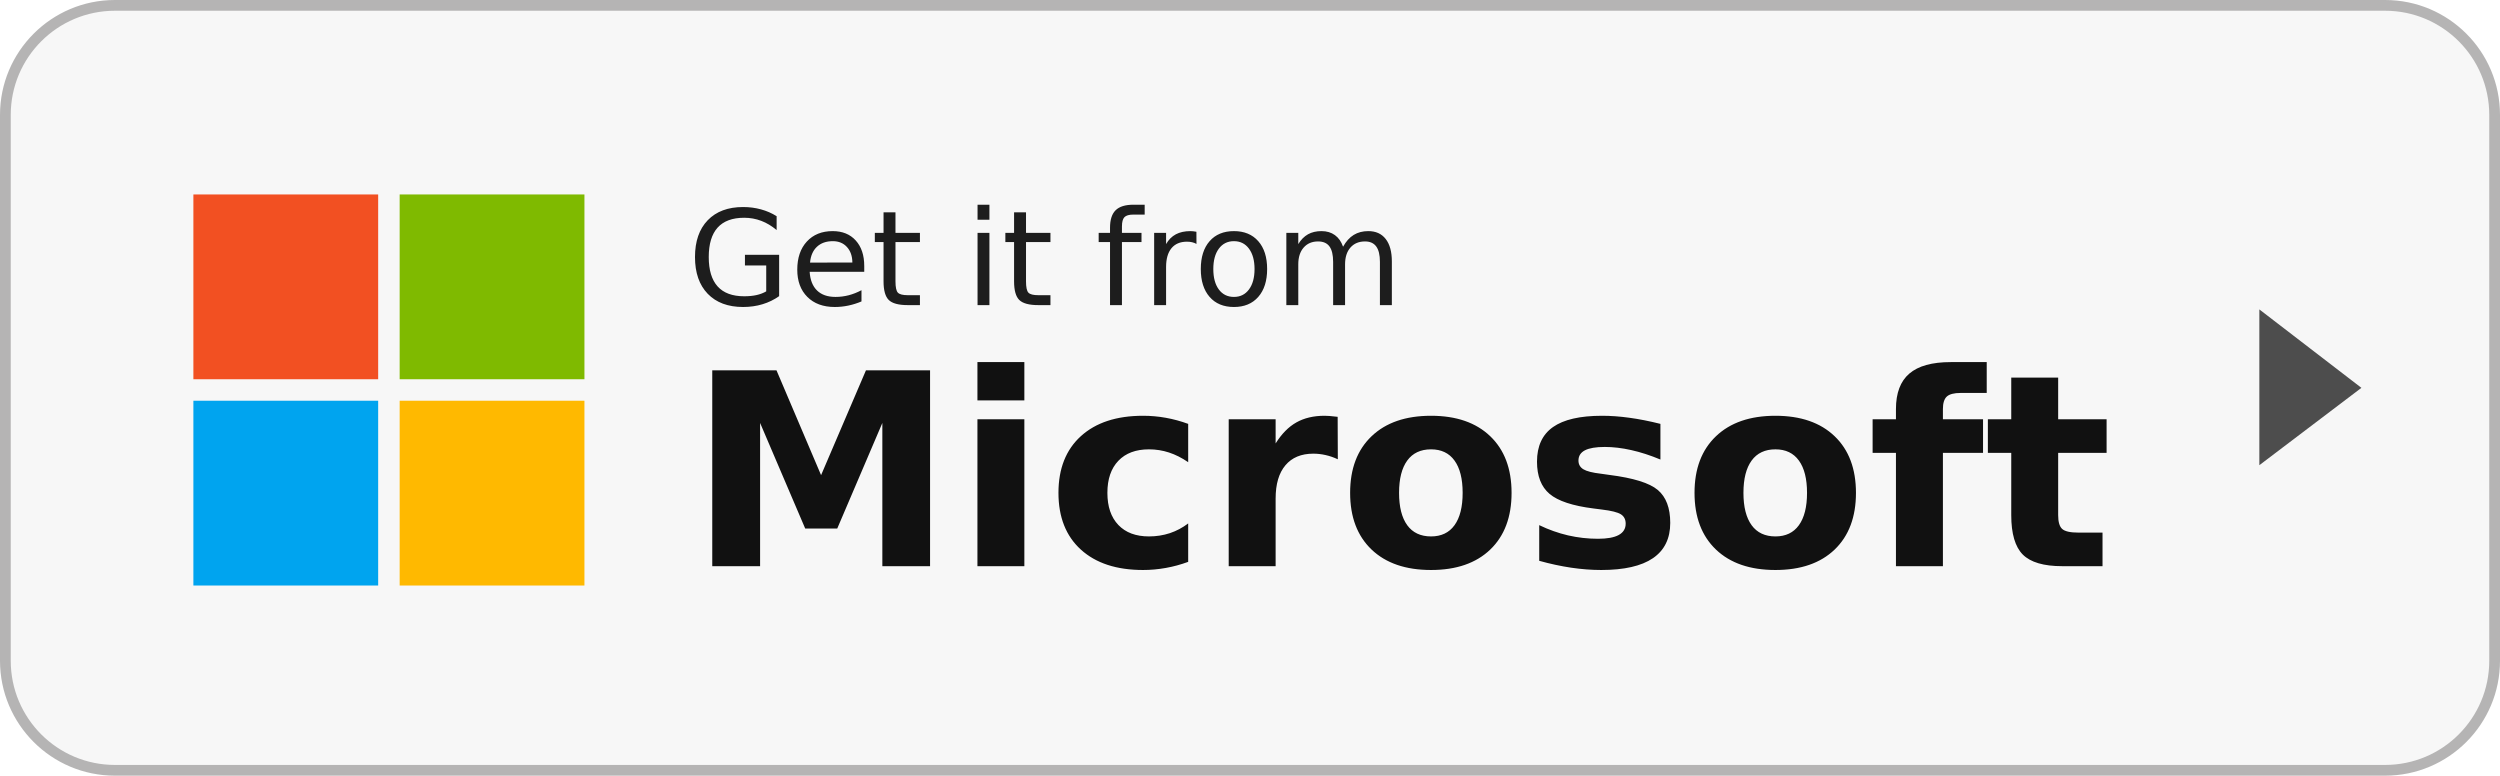
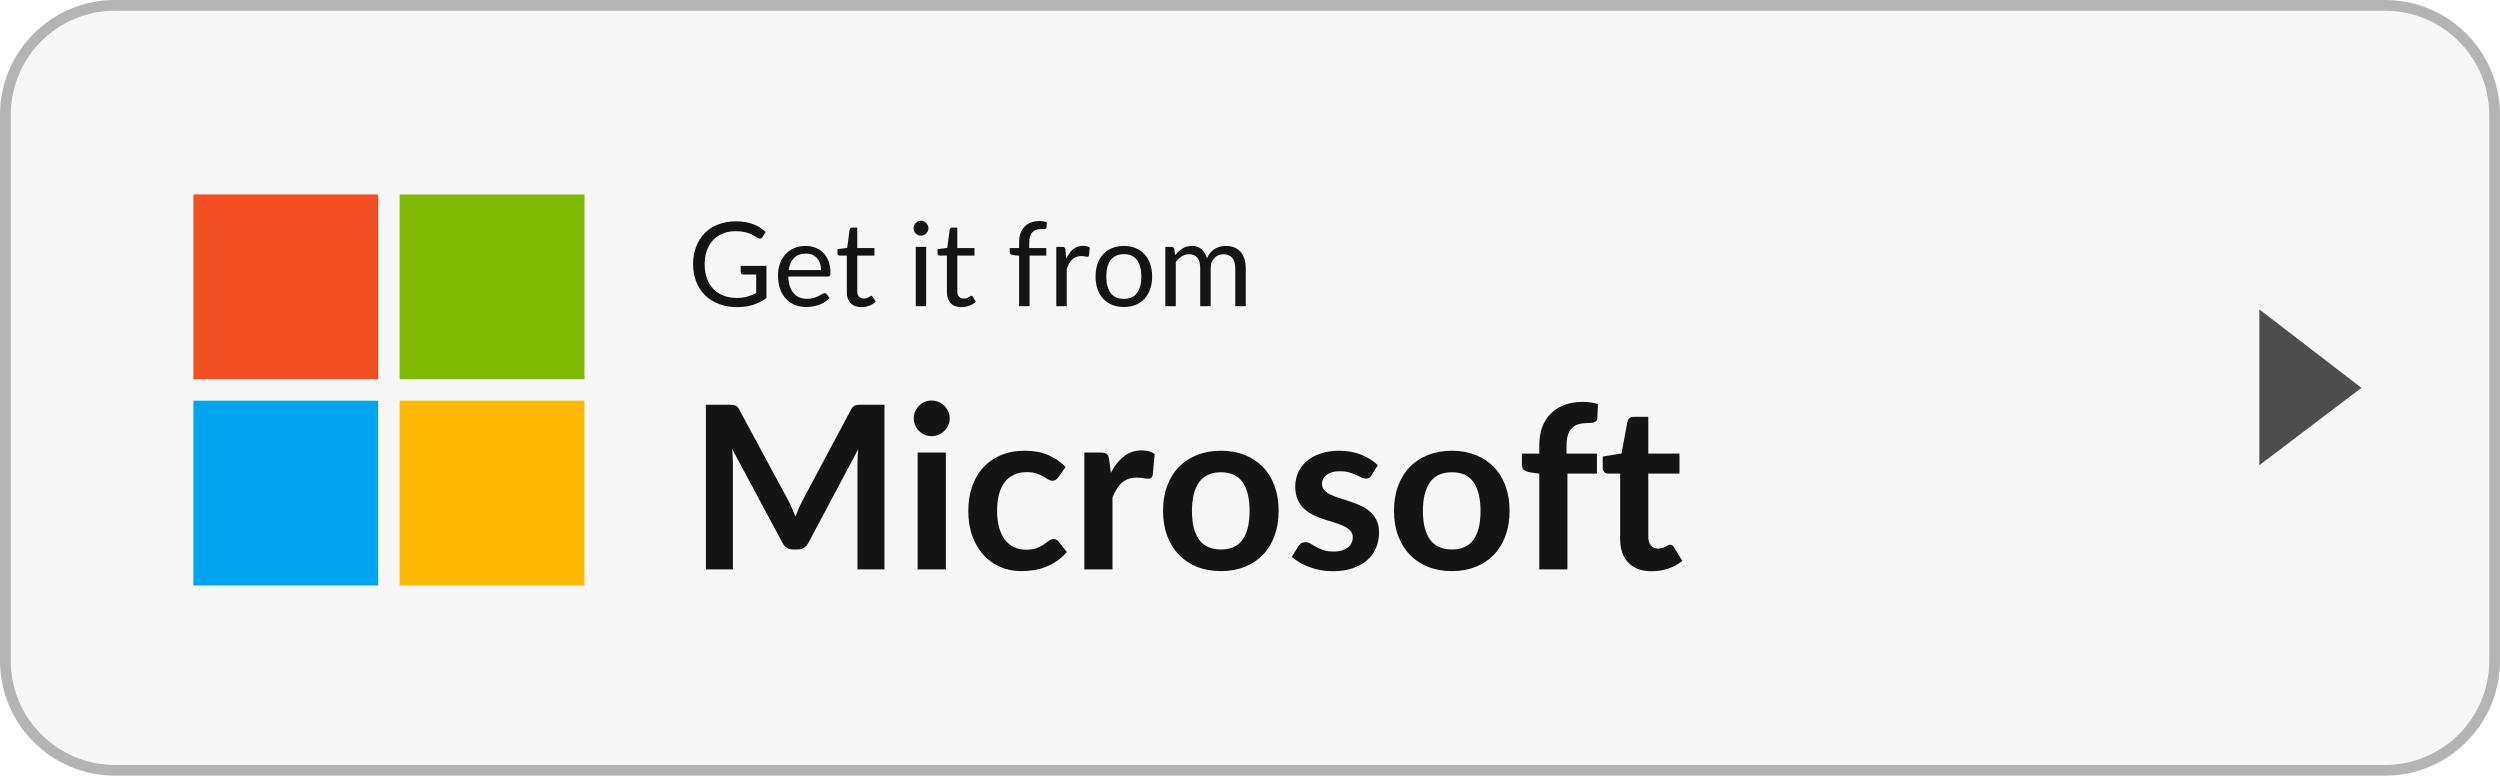
- <svg xmlns="http://www.w3.org/2000/svg" width="232.7" height="72.2" viewBox="0 0 232.7 72.2" role="img" aria-label="Get it from Microsoft" preserveAspectRatio="xMidYMid meet">
-   <defs>
-     <linearGradient id="gxy" x1="0" y1="0" x2="1" y2="1">
-       <stop stop-color="#ee00d3" />
-       <stop offset=".54" stop-color="#ff1370" />
-       <stop offset="1" stop-color="#ff7046" />
-     </linearGradient>
-   </defs>
-   <rect x="0.5" y="0.5" width="231.7" height="71.2" rx="10.2" fill="#F7F7F7" stroke="#B5B4B4" />
-   <path d="M210.3 28.8 L219.8 36.1 L210.3 43.3Z" fill="#4D4D4D" />
+ <svg xmlns="http://www.w3.org/2000/svg" width="232.7" height="72.2" viewBox="0 0 232.7 72.2" role="img" aria-label="Get it from Microsoft Store" preserveAspectRatio="xMidYMid meet">
+   <rect x="0.5" y="0.5" width="231.7" height="71.2" rx="10.2" fill="#F7F7F7" stroke="#B5B4B4" stroke-width="1" />
  <rect x="18.0" y="18.1" width="17.2" height="17.2" fill="#F25022" />
  <rect x="37.2" y="18.1" width="17.2" height="17.2" fill="#7FBA00" />
  <rect x="18.0" y="37.3" width="17.2" height="17.2" fill="#00A4EF" />
  <rect x="37.2" y="37.3" width="17.2" height="17.2" fill="#FFB900" />
-   <path d="M7.320,1.280 L7.320,3.688 L5.339,3.688 L5.339,4.686 L8.522,4.686 L8.522,0.834 Q7.820,0.336 6.973,0.081 Q6.127,-0.175 5.166,-0.175 Q3.063,-0.175 1.876,1.053 Q0.690,2.283 0.690,4.474 Q0.690,6.673 1.876,7.901 Q3.063,9.129 5.166,9.129 Q6.042,9.129 6.832,8.912 Q7.622,8.696 8.289,8.276 L8.289,6.984 Q7.616,7.555 6.859,7.843 Q6.102,8.131 5.268,8.131 Q3.621,8.131 2.794,7.213 Q1.970,6.294 1.970,4.474 Q1.970,2.660 2.794,1.741 Q3.621,0.823 5.268,0.823 Q5.910,0.823 6.413,0.934 Q6.919,1.046 7.320,1.280 Z M16.444,3.640 L16.444,3.100 L11.363,3.100 Q11.436,1.958 12.051,1.361 Q12.666,0.763 13.765,0.763 Q14.401,0.763 14.999,0.919 Q15.597,1.074 16.187,1.388 L16.187,0.342 Q15.591,0.090 14.966,-0.042 Q14.342,-0.175 13.700,-0.175 Q12.089,-0.175 11.150,0.761 Q10.210,1.699 10.210,3.298 Q10.210,4.949 11.101,5.917 Q11.993,6.888 13.508,6.888 Q14.865,6.888 15.654,6.014 Q16.444,5.141 16.444,3.640 Z M15.339,3.965 Q15.328,4.870 14.832,5.410 Q14.336,5.952 13.519,5.952 Q12.595,5.952 12.039,5.429 Q11.484,4.907 11.399,3.957 L15.339,3.965 Z M19.351,8.637 L19.351,6.727 L21.627,6.727 L21.627,5.867 L19.351,5.867 L19.351,2.216 Q19.351,1.393 19.576,1.159 Q19.801,0.924 20.493,0.924 L21.627,0.924 L21.627,0.000 L20.493,0.000 Q19.213,0.000 18.727,0.477 Q18.240,0.955 18.240,2.216 L18.240,5.867 L17.429,5.867 L17.429,6.727 L18.240,6.727 L18.240,8.637 L19.351,8.637 Z M26.990,6.727 L28.095,6.727 L28.095,0.000 L26.990,0.000 L26.990,6.727 Z M26.990,9.346 L28.095,9.346 L28.095,7.945 L26.990,7.945 L26.990,9.346 Z M31.501,8.637 L31.501,6.727 L33.776,6.727 L33.776,5.867 L31.501,5.867 L31.501,2.216 Q31.501,1.393 31.726,1.159 Q31.951,0.924 32.643,0.924 L33.776,0.924 L33.776,0.000 L32.643,0.000 Q31.363,0.000 30.876,0.477 Q30.390,0.955 30.390,2.216 L30.390,5.867 L29.579,5.867 L29.579,6.727 L30.390,6.727 L30.390,8.637 L31.501,8.637 Z M42.546,9.346 L42.546,8.426 L41.488,8.426 Q40.895,8.426 40.662,8.185 Q40.431,7.945 40.431,7.320 L40.431,6.727 L42.251,6.727 L42.251,5.867 L40.431,5.867 L40.431,0.000 L39.321,0.000 L39.321,5.867 L38.264,5.867 L38.264,6.727 L39.321,6.727 L39.321,7.196 Q39.321,8.318 39.843,8.831 Q40.366,9.346 41.500,9.346 L42.546,9.346 Z M47.368,5.695 Q47.181,5.802 46.962,5.852 Q46.743,5.904 46.480,5.904 Q45.542,5.904 45.040,5.295 Q44.539,4.686 44.539,3.544 L44.539,0.000 L43.428,0.000 L43.428,6.727 L44.539,6.727 L44.539,5.681 Q44.889,6.294 45.446,6.590 Q46.005,6.888 46.805,6.888 Q46.918,6.888 47.056,6.873 Q47.195,6.859 47.362,6.828 L47.368,5.695 Z M50.856,5.952 Q49.969,5.952 49.452,5.258 Q48.935,4.564 48.935,3.358 Q48.935,2.151 49.448,1.457 Q49.963,0.763 50.856,0.763 Q51.740,0.763 52.256,1.459 Q52.773,2.156 52.773,3.358 Q52.773,4.553 52.256,5.252 Q51.740,5.952 50.856,5.952 Z M50.856,6.888 Q52.298,6.888 53.120,5.950 Q53.945,5.014 53.945,3.358 Q53.945,1.707 53.120,0.765 Q52.298,-0.175 50.856,-0.175 Q49.409,-0.175 48.589,0.765 Q47.770,1.707 47.770,3.358 Q47.770,5.014 48.589,5.950 Q49.409,6.888 50.856,6.888 Z M61.013,5.435 Q61.428,6.181 62.004,6.534 Q62.581,6.888 63.361,6.888 Q64.413,6.888 64.983,6.152 Q65.554,5.418 65.554,4.061 L65.554,0.000 L64.443,0.000 L64.443,4.024 Q64.443,4.991 64.099,5.458 Q63.757,5.927 63.056,5.927 Q62.197,5.927 61.697,5.356 Q61.199,4.787 61.199,3.801 L61.199,0.000 L60.088,0.000 L60.088,4.024 Q60.088,4.997 59.746,5.462 Q59.404,5.927 58.689,5.927 Q57.842,5.927 57.342,5.354 Q56.844,4.782 56.844,3.801 L56.844,0.000 L55.733,0.000 L55.733,6.727 L56.844,6.727 L56.844,5.681 Q57.223,6.300 57.751,6.594 Q58.280,6.888 59.006,6.888 Q59.741,6.888 60.254,6.515 Q60.767,6.144 61.013,5.435 Z" transform="translate(64.00 28.40) scale(1 -1)" fill="#1D1D1D" />
-   <path d="M2.297,18.227 L8.277,18.227 L12.426,8.473 L16.602,18.227 L22.570,18.227 L22.570,0.000 L18.129,0.000 L18.129,13.332 L13.930,3.504 L10.949,3.504 L6.750,13.332 L6.750,0.000 L2.297,0.000 L2.297,18.227 Z M26.979,13.672 L31.347,13.672 L31.347,0.000 L26.979,0.000 L26.979,13.672 Z M26.979,18.996 L31.347,18.996 L31.347,15.430 L26.979,15.430 L26.979,18.996 Z M46.596,13.246 L46.596,9.680 Q45.705,10.289 44.807,10.582 Q43.908,10.875 42.943,10.875 Q41.115,10.875 40.096,9.809 Q39.076,8.742 39.076,6.824 Q39.076,4.906 40.096,3.836 Q41.115,2.770 42.943,2.770 Q43.971,2.770 44.893,3.074 Q45.814,3.383 46.596,3.980 L46.596,0.402 Q45.568,0.023 44.514,-0.164 Q43.459,-0.355 42.396,-0.355 Q38.697,-0.355 36.607,1.543 Q34.521,3.441 34.521,6.824 Q34.521,10.207 36.607,12.102 Q38.697,14.000 42.396,14.000 Q43.471,14.000 44.514,13.812 Q45.557,13.625 46.596,13.246 Z M60.524,9.949 Q59.950,10.219 59.380,10.344 Q58.813,10.473 58.239,10.473 Q56.556,10.473 55.646,9.391 Q54.735,8.312 54.735,6.301 L54.735,0.000 L50.368,0.000 L50.368,13.672 L54.735,13.672 L54.735,11.426 Q55.579,12.770 56.669,13.383 Q57.763,14.000 59.290,14.000 Q59.509,14.000 59.763,13.980 Q60.021,13.965 60.509,13.902 L60.524,9.949 Z M69.201,10.875 Q67.748,10.875 66.986,9.832 Q66.225,8.789 66.225,6.824 Q66.225,4.859 66.986,3.812 Q67.748,2.770 69.201,2.770 Q70.631,2.770 71.385,3.812 Q72.143,4.859 72.143,6.824 Q72.143,8.789 71.385,9.832 Q70.631,10.875 69.201,10.875 Z M69.201,14.000 Q72.729,14.000 74.713,12.094 Q76.697,10.191 76.697,6.824 Q76.697,3.453 74.713,1.547 Q72.729,-0.355 69.201,-0.355 Q65.662,-0.355 63.666,1.547 Q61.670,3.453 61.670,6.824 Q61.670,10.191 63.666,12.094 Q65.662,14.000 69.201,14.000 Z M90.552,13.246 L90.552,9.926 Q89.150,10.512 87.841,10.805 Q86.537,11.098 85.376,11.098 Q84.130,11.098 83.525,10.785 Q82.923,10.473 82.923,9.828 Q82.923,9.301 83.380,9.020 Q83.837,8.742 85.021,8.605 L85.791,8.496 Q89.150,8.070 90.306,7.094 Q91.466,6.117 91.466,4.027 Q91.466,1.844 89.853,0.742 Q88.244,-0.355 85.048,-0.355 Q83.693,-0.355 82.244,-0.141 Q80.798,0.074 79.271,0.500 L79.271,3.820 Q80.580,3.188 81.951,2.867 Q83.326,2.551 84.740,2.551 Q86.025,2.551 86.669,2.902 Q87.318,3.258 87.318,3.957 Q87.318,4.543 86.873,4.828 Q86.427,5.113 85.095,5.273 L84.326,5.371 Q81.408,5.738 80.236,6.727 Q79.064,7.715 79.064,9.730 Q79.064,11.902 80.552,12.949 Q82.044,14.000 85.119,14.000 Q86.330,14.000 87.658,13.816 Q88.990,13.637 90.552,13.246 Z M101.257,10.875 Q99.804,10.875 99.042,9.832 Q98.280,8.789 98.280,6.824 Q98.280,4.859 99.042,3.812 Q99.804,2.770 101.257,2.770 Q102.687,2.770 103.440,3.812 Q104.198,4.859 104.198,6.824 Q104.198,8.789 103.440,9.832 Q102.687,10.875 101.257,10.875 Z M101.257,14.000 Q104.784,14.000 106.769,12.094 Q108.753,10.191 108.753,6.824 Q108.753,3.453 106.769,1.547 Q104.784,-0.355 101.257,-0.355 Q97.718,-0.355 95.722,1.547 Q93.726,3.453 93.726,6.824 Q93.726,10.191 95.722,12.094 Q97.718,14.000 101.257,14.000 Z M120.924,18.996 L120.924,16.125 L118.506,16.125 Q117.577,16.125 117.209,15.789 Q116.846,15.453 116.846,14.625 L116.846,13.672 L120.581,13.672 L120.581,10.547 L116.846,10.547 L116.846,0.000 L112.475,0.000 L112.475,10.547 L110.303,10.547 L110.303,13.672 L112.475,13.672 L112.475,14.625 Q112.475,16.859 113.721,17.926 Q114.967,18.996 117.577,18.996 L120.924,18.996 Z M127.574,17.555 L127.574,13.672 L132.082,13.672 L132.082,10.547 L127.574,10.547 L127.574,4.750 Q127.574,3.797 127.953,3.461 Q128.332,3.125 129.457,3.125 L131.703,3.125 L131.703,0.000 L127.953,0.000 Q125.367,0.000 124.285,1.078 Q123.207,2.160 123.207,4.750 L123.207,10.547 L121.031,10.547 L121.031,13.672 L123.207,13.672 L123.207,17.555 L127.574,17.555 Z" transform="translate(64.00 52.70) scale(1 -1)" fill="#111111" />
+   <path fill="#141414" d="M71.341 24.745V27.742Q70.753 28.168 70.085 28.377Q69.417 28.587 68.622 28.587Q67.679 28.587 66.921 28.296Q66.164 28.004 65.627 27.478Q65.09 26.952 64.801 26.216Q64.512 25.481 64.512 24.598Q64.512 23.704 64.793 22.968Q65.074 22.233 65.591 21.707Q66.109 21.181 66.85 20.892Q67.592 20.603 68.507 20.603Q68.97 20.603 69.368 20.671Q69.766 20.739 70.104 20.867Q70.442 20.995 70.731 21.178Q71.02 21.361 71.27 21.589L70.971 22.069Q70.9 22.178 70.788 22.208Q70.676 22.238 70.54 22.156Q70.409 22.08 70.24 21.971Q70.071 21.862 69.829 21.761Q69.586 21.66 69.257 21.589Q68.927 21.519 68.474 21.519Q67.815 21.519 67.281 21.734Q66.747 21.949 66.371 22.35Q65.995 22.75 65.793 23.32Q65.591 23.889 65.591 24.598Q65.591 25.334 65.801 25.914Q66.011 26.494 66.401 26.9Q66.79 27.306 67.346 27.519Q67.902 27.732 68.594 27.732Q69.139 27.732 69.562 27.609Q69.984 27.486 70.387 27.268V25.552H69.172Q69.069 25.552 69.006 25.492Q68.943 25.432 68.943 25.344V24.745ZM76.426 25.137Q76.426 24.799 76.331 24.519Q76.235 24.238 76.053 24.034Q75.87 23.829 75.609 23.718Q75.347 23.606 75.014 23.606Q74.317 23.606 73.911 24.012Q73.505 24.418 73.407 25.137ZM77.211 27.726Q77.031 27.944 76.78 28.105Q76.53 28.266 76.243 28.369Q75.957 28.473 75.652 28.525Q75.347 28.576 75.047 28.576Q74.475 28.576 73.993 28.383Q73.51 28.189 73.159 27.816Q72.807 27.443 72.611 26.892Q72.415 26.342 72.415 25.628Q72.415 25.05 72.592 24.549Q72.769 24.047 73.102 23.679Q73.434 23.312 73.914 23.102Q74.393 22.892 74.993 22.892Q75.489 22.892 75.911 23.058Q76.333 23.224 76.641 23.538Q76.949 23.851 77.124 24.312Q77.298 24.772 77.298 25.361Q77.298 25.59 77.249 25.666Q77.2 25.742 77.064 25.742H73.374Q73.39 26.265 73.518 26.652Q73.647 27.039 73.875 27.298Q74.104 27.557 74.42 27.685Q74.737 27.813 75.129 27.813Q75.494 27.813 75.758 27.729Q76.023 27.644 76.213 27.546Q76.404 27.448 76.532 27.364Q76.66 27.279 76.753 27.279Q76.873 27.279 76.938 27.372ZM80.181 28.587Q79.527 28.587 79.176 28.222Q78.824 27.857 78.824 27.17V23.791H78.159Q78.072 23.791 78.012 23.739Q77.952 23.688 77.952 23.579V23.192L78.857 23.077L79.08 21.371Q79.096 21.29 79.154 21.238Q79.211 21.186 79.304 21.186H79.794V23.088H81.391V23.791H79.794V27.105Q79.794 27.454 79.963 27.623Q80.132 27.791 80.399 27.791Q80.552 27.791 80.663 27.751Q80.775 27.71 80.857 27.661Q80.939 27.612 80.996 27.571Q81.053 27.53 81.097 27.53Q81.173 27.53 81.233 27.623L81.516 28.086Q81.266 28.32 80.911 28.454Q80.557 28.587 80.181 28.587ZM86.209 22.979V28.5H85.239V22.979ZM86.416 21.246Q86.416 21.388 86.359 21.51Q86.301 21.633 86.206 21.728Q86.111 21.824 85.983 21.878Q85.855 21.933 85.713 21.933Q85.571 21.933 85.448 21.878Q85.326 21.824 85.233 21.728Q85.141 21.633 85.086 21.51Q85.032 21.388 85.032 21.246Q85.032 21.104 85.086 20.976Q85.141 20.848 85.233 20.753Q85.326 20.657 85.448 20.603Q85.571 20.548 85.713 20.548Q85.855 20.548 85.983 20.603Q86.111 20.657 86.206 20.753Q86.301 20.848 86.359 20.976Q86.416 21.104 86.416 21.246ZM89.495 28.587Q88.841 28.587 88.49 28.222Q88.138 27.857 88.138 27.17V23.791H87.473Q87.386 23.791 87.326 23.739Q87.266 23.688 87.266 23.579V23.192L88.171 23.077L88.394 21.371Q88.411 21.29 88.468 21.238Q88.525 21.186 88.618 21.186H89.108V23.088H90.705V23.791H89.108V27.105Q89.108 27.454 89.277 27.623Q89.446 27.791 89.713 27.791Q89.866 27.791 89.977 27.751Q90.089 27.71 90.171 27.661Q90.253 27.612 90.31 27.571Q90.367 27.53 90.411 27.53Q90.487 27.53 90.547 27.623L90.83 28.086Q90.58 28.32 90.225 28.454Q89.871 28.587 89.495 28.587ZM94.858 28.5V23.808L94.248 23.737Q94.133 23.709 94.059 23.652Q93.986 23.595 93.986 23.486V23.088H94.858V22.554Q94.858 22.08 94.991 21.712Q95.125 21.344 95.373 21.091Q95.621 20.837 95.97 20.706Q96.319 20.576 96.754 20.576Q97.125 20.576 97.436 20.685L97.414 21.17Q97.403 21.301 97.27 21.311Q97.136 21.322 96.913 21.322Q96.662 21.322 96.457 21.388Q96.253 21.453 96.106 21.6Q95.959 21.747 95.88 21.987Q95.801 22.227 95.801 22.581V23.088H97.392V23.791H95.833V28.5ZM99.24 24.085Q99.501 23.519 99.883 23.2Q100.264 22.881 100.815 22.881Q100.989 22.881 101.15 22.919Q101.311 22.957 101.436 23.039L101.365 23.764Q101.333 23.9 101.202 23.9Q101.125 23.9 100.978 23.867Q100.831 23.835 100.646 23.835Q100.384 23.835 100.18 23.911Q99.975 23.987 99.815 24.137Q99.654 24.287 99.526 24.508Q99.398 24.729 99.294 25.012V28.5H98.319V22.979H98.875Q99.033 22.979 99.093 23.039Q99.153 23.099 99.174 23.246ZM104.613 22.892Q105.218 22.892 105.703 23.094Q106.188 23.295 106.532 23.666Q106.875 24.036 107.058 24.562Q107.24 25.088 107.24 25.737Q107.24 26.391 107.058 26.914Q106.875 27.437 106.532 27.808Q106.188 28.178 105.703 28.377Q105.218 28.576 104.613 28.576Q104.003 28.576 103.515 28.377Q103.027 28.178 102.684 27.808Q102.341 27.437 102.158 26.914Q101.976 26.391 101.976 25.737Q101.976 25.088 102.158 24.562Q102.341 24.036 102.684 23.666Q103.027 23.295 103.515 23.094Q104.003 22.892 104.613 22.892ZM104.613 27.819Q105.431 27.819 105.834 27.271Q106.237 26.723 106.237 25.742Q106.237 24.756 105.834 24.205Q105.431 23.655 104.613 23.655Q104.199 23.655 103.891 23.797Q103.583 23.938 103.379 24.205Q103.175 24.472 103.074 24.862Q102.973 25.252 102.973 25.742Q102.973 26.723 103.379 27.271Q103.785 27.819 104.613 27.819ZM108.467 28.5V22.979H109.05Q109.257 22.979 109.306 23.181L109.377 23.748Q109.682 23.372 110.063 23.132Q110.445 22.892 110.946 22.892Q111.502 22.892 111.848 23.203Q112.194 23.513 112.347 24.042Q112.467 23.742 112.655 23.524Q112.843 23.306 113.077 23.164Q113.312 23.023 113.576 22.957Q113.84 22.892 114.113 22.892Q114.549 22.892 114.889 23.031Q115.23 23.17 115.467 23.437Q115.704 23.704 115.829 24.094Q115.955 24.483 115.955 24.985V28.5H114.979V24.985Q114.979 24.336 114.696 24.001Q114.412 23.666 113.878 23.666Q113.639 23.666 113.423 23.75Q113.208 23.835 113.045 23.998Q112.881 24.162 112.786 24.41Q112.69 24.658 112.69 24.985V28.5H111.715V24.985Q111.715 24.32 111.448 23.993Q111.181 23.666 110.668 23.666Q110.309 23.666 110.003 23.859Q109.698 24.053 109.442 24.385V28.5Z" />
+   <path fill="#141414" d="M82.327 37.672V53.0H79.815V43.1Q79.815 42.506 79.879 41.817L75.247 50.52Q74.918 51.145 74.24 51.145H73.837Q73.158 51.145 72.83 50.52L68.145 41.785Q68.176 42.135 68.198 42.474Q68.219 42.813 68.219 43.1V53.0H65.707V37.672H67.858Q68.049 37.672 68.187 37.683Q68.325 37.694 68.436 37.736Q68.547 37.778 68.637 37.874Q68.728 37.969 68.812 38.128L73.402 46.64Q73.582 46.979 73.736 47.34Q73.89 47.7 74.038 48.082Q74.187 47.689 74.346 47.324Q74.505 46.958 74.685 46.619L79.211 38.128Q79.296 37.969 79.391 37.874Q79.487 37.778 79.598 37.736Q79.709 37.694 79.847 37.683Q79.985 37.672 80.176 37.672ZM88.041 42.124V53.0H85.412V42.124ZM88.401 38.955Q88.401 39.294 88.263 39.591Q88.126 39.888 87.898 40.11Q87.67 40.333 87.362 40.465Q87.055 40.598 86.705 40.598Q86.366 40.598 86.064 40.465Q85.762 40.333 85.539 40.11Q85.317 39.888 85.184 39.591Q85.052 39.294 85.052 38.955Q85.052 38.605 85.184 38.298Q85.317 37.99 85.539 37.768Q85.762 37.545 86.064 37.413Q86.366 37.28 86.705 37.28Q87.055 37.28 87.362 37.413Q87.67 37.545 87.898 37.768Q88.126 37.99 88.263 38.298Q88.401 38.605 88.401 38.955ZM98.503 44.425Q98.386 44.573 98.275 44.658Q98.164 44.743 97.952 44.743Q97.75 44.743 97.56 44.621Q97.369 44.499 97.104 44.345Q96.839 44.191 96.473 44.07Q96.107 43.948 95.567 43.948Q94.878 43.948 94.358 44.197Q93.839 44.446 93.495 44.912Q93.15 45.379 92.98 46.041Q92.811 46.704 92.811 47.541Q92.811 48.41 92.996 49.089Q93.182 49.767 93.532 50.228Q93.881 50.689 94.38 50.928Q94.878 51.166 95.503 51.166Q96.129 51.166 96.516 51.013Q96.902 50.859 97.167 50.673Q97.432 50.488 97.629 50.334Q97.825 50.18 98.068 50.18Q98.386 50.18 98.545 50.424L99.298 51.378Q98.863 51.887 98.355 52.231Q97.846 52.576 97.3 52.783Q96.754 52.989 96.176 53.074Q95.599 53.159 95.026 53.159Q94.019 53.159 93.129 52.783Q92.238 52.406 91.571 51.686Q90.903 50.965 90.516 49.921Q90.129 48.877 90.129 47.541Q90.129 46.343 90.474 45.32Q90.818 44.297 91.486 43.55Q92.154 42.803 93.139 42.379Q94.125 41.955 95.408 41.955Q96.627 41.955 97.544 42.347Q98.461 42.739 99.192 43.471ZM103.4 44.011Q103.909 43.036 104.609 42.48Q105.308 41.923 106.262 41.923Q107.015 41.923 107.471 42.252L107.301 44.213Q107.248 44.403 107.147 44.483Q107.047 44.562 106.877 44.562Q106.718 44.562 106.405 44.509Q106.093 44.456 105.796 44.456Q105.361 44.456 105.022 44.584Q104.683 44.711 104.413 44.949Q104.142 45.188 103.936 45.527Q103.729 45.866 103.549 46.301V53.0H100.93V42.124H102.467Q102.87 42.124 103.029 42.267Q103.188 42.411 103.241 42.782ZM113.65 41.955Q114.859 41.955 115.85 42.347Q116.841 42.739 117.546 43.46Q118.251 44.181 118.632 45.22Q119.014 46.258 119.014 47.541Q119.014 48.834 118.632 49.873Q118.251 50.912 117.546 51.643Q116.841 52.375 115.85 52.767Q114.859 53.159 113.65 53.159Q112.431 53.159 111.435 52.767Q110.439 52.375 109.734 51.643Q109.029 50.912 108.642 49.873Q108.255 48.834 108.255 47.541Q108.255 46.258 108.642 45.22Q109.029 44.181 109.734 43.46Q110.439 42.739 111.435 42.347Q112.431 41.955 113.65 41.955ZM113.65 51.145Q115.007 51.145 115.659 50.233Q116.311 49.322 116.311 47.562Q116.311 45.803 115.659 44.88Q115.007 43.958 113.65 43.958Q112.272 43.958 111.61 44.886Q110.947 45.813 110.947 47.562Q110.947 49.311 111.61 50.228Q112.272 51.145 113.65 51.145ZM127.653 44.244Q127.547 44.414 127.43 44.483Q127.314 44.552 127.134 44.552Q126.943 44.552 126.725 44.446Q126.508 44.34 126.222 44.207Q125.936 44.075 125.57 43.969Q125.204 43.863 124.706 43.863Q123.932 43.863 123.493 44.191Q123.053 44.52 123.053 45.05Q123.053 45.4 123.28 45.638Q123.508 45.877 123.885 46.057Q124.261 46.237 124.738 46.38Q125.215 46.523 125.708 46.693Q126.201 46.863 126.678 47.08Q127.155 47.297 127.531 47.631Q127.907 47.965 128.135 48.431Q128.363 48.898 128.363 49.555Q128.363 50.339 128.082 51.002Q127.801 51.664 127.25 52.147Q126.699 52.629 125.888 52.899Q125.077 53.17 124.017 53.17Q123.455 53.17 122.92 53.069Q122.385 52.968 121.892 52.788Q121.399 52.608 120.98 52.364Q120.562 52.12 120.244 51.834L120.848 50.838Q120.964 50.657 121.123 50.562Q121.282 50.467 121.526 50.467Q121.77 50.467 121.987 50.604Q122.205 50.742 122.491 50.901Q122.777 51.06 123.164 51.198Q123.551 51.336 124.144 51.336Q124.611 51.336 124.945 51.224Q125.279 51.113 125.496 50.933Q125.713 50.753 125.814 50.514Q125.915 50.276 125.915 50.021Q125.915 49.64 125.687 49.396Q125.459 49.152 125.082 48.972Q124.706 48.792 124.224 48.649Q123.742 48.506 123.238 48.336Q122.735 48.166 122.252 47.939Q121.77 47.711 121.394 47.361Q121.017 47.011 120.79 46.502Q120.562 45.993 120.562 45.273Q120.562 44.605 120.827 44.001Q121.092 43.396 121.606 42.946Q122.12 42.495 122.888 42.225Q123.657 41.955 124.664 41.955Q125.787 41.955 126.71 42.326Q127.632 42.697 128.247 43.301ZM135.147 41.955Q136.356 41.955 137.347 42.347Q138.338 42.739 139.043 43.46Q139.748 44.181 140.129 45.22Q140.511 46.258 140.511 47.541Q140.511 48.834 140.129 49.873Q139.748 50.912 139.043 51.643Q138.338 52.375 137.347 52.767Q136.356 53.159 135.147 53.159Q133.928 53.159 132.932 52.767Q131.935 52.375 131.231 51.643Q130.526 50.912 130.139 49.873Q129.752 48.834 129.752 47.541Q129.752 46.258 130.139 45.22Q130.526 44.181 131.231 43.46Q131.935 42.739 132.932 42.347Q133.928 41.955 135.147 41.955ZM135.147 51.145Q136.504 51.145 137.156 50.233Q137.808 49.322 137.808 47.562Q137.808 45.803 137.156 44.88Q136.504 43.958 135.147 43.958Q133.769 43.958 133.107 44.886Q132.444 45.813 132.444 47.562Q132.444 49.311 133.107 50.228Q133.769 51.145 135.147 51.145ZM143.277 53.0V44.096L142.334 43.948Q142.027 43.884 141.841 43.73Q141.656 43.577 141.656 43.29V42.22H143.277V41.414Q143.277 40.481 143.558 39.739Q143.839 38.997 144.364 38.478Q144.889 37.959 145.641 37.683Q146.394 37.407 147.337 37.407Q148.09 37.407 148.736 37.609L148.683 38.923Q148.673 39.072 148.599 39.162Q148.524 39.252 148.403 39.3Q148.281 39.347 148.122 39.363Q147.963 39.379 147.782 39.379Q147.316 39.379 146.95 39.48Q146.585 39.58 146.33 39.829Q146.076 40.079 145.943 40.487Q145.811 40.895 145.811 41.499V42.22H148.641V44.085H145.896V53.0ZM153.74 53.17Q152.319 53.17 151.561 52.369Q150.803 51.569 150.803 50.159V44.085H149.69Q149.478 44.085 149.33 43.948Q149.182 43.81 149.182 43.534V42.495L150.931 42.209L151.482 39.241Q151.535 39.029 151.683 38.913Q151.832 38.796 152.065 38.796H153.422V42.22H156.326V44.085H153.422V49.979Q153.422 50.488 153.671 50.774Q153.92 51.06 154.354 51.06Q154.598 51.06 154.762 51.002Q154.927 50.944 155.049 50.88Q155.171 50.816 155.266 50.758Q155.361 50.7 155.457 50.7Q155.573 50.7 155.648 50.758Q155.722 50.816 155.807 50.933L156.591 52.205Q156.019 52.682 155.277 52.926Q154.535 53.17 153.74 53.17Z" />
+   <path d="M210.3 28.8 219.8 36.1 210.3 43.3Z" fill="#4D4D4D" />
</svg>
